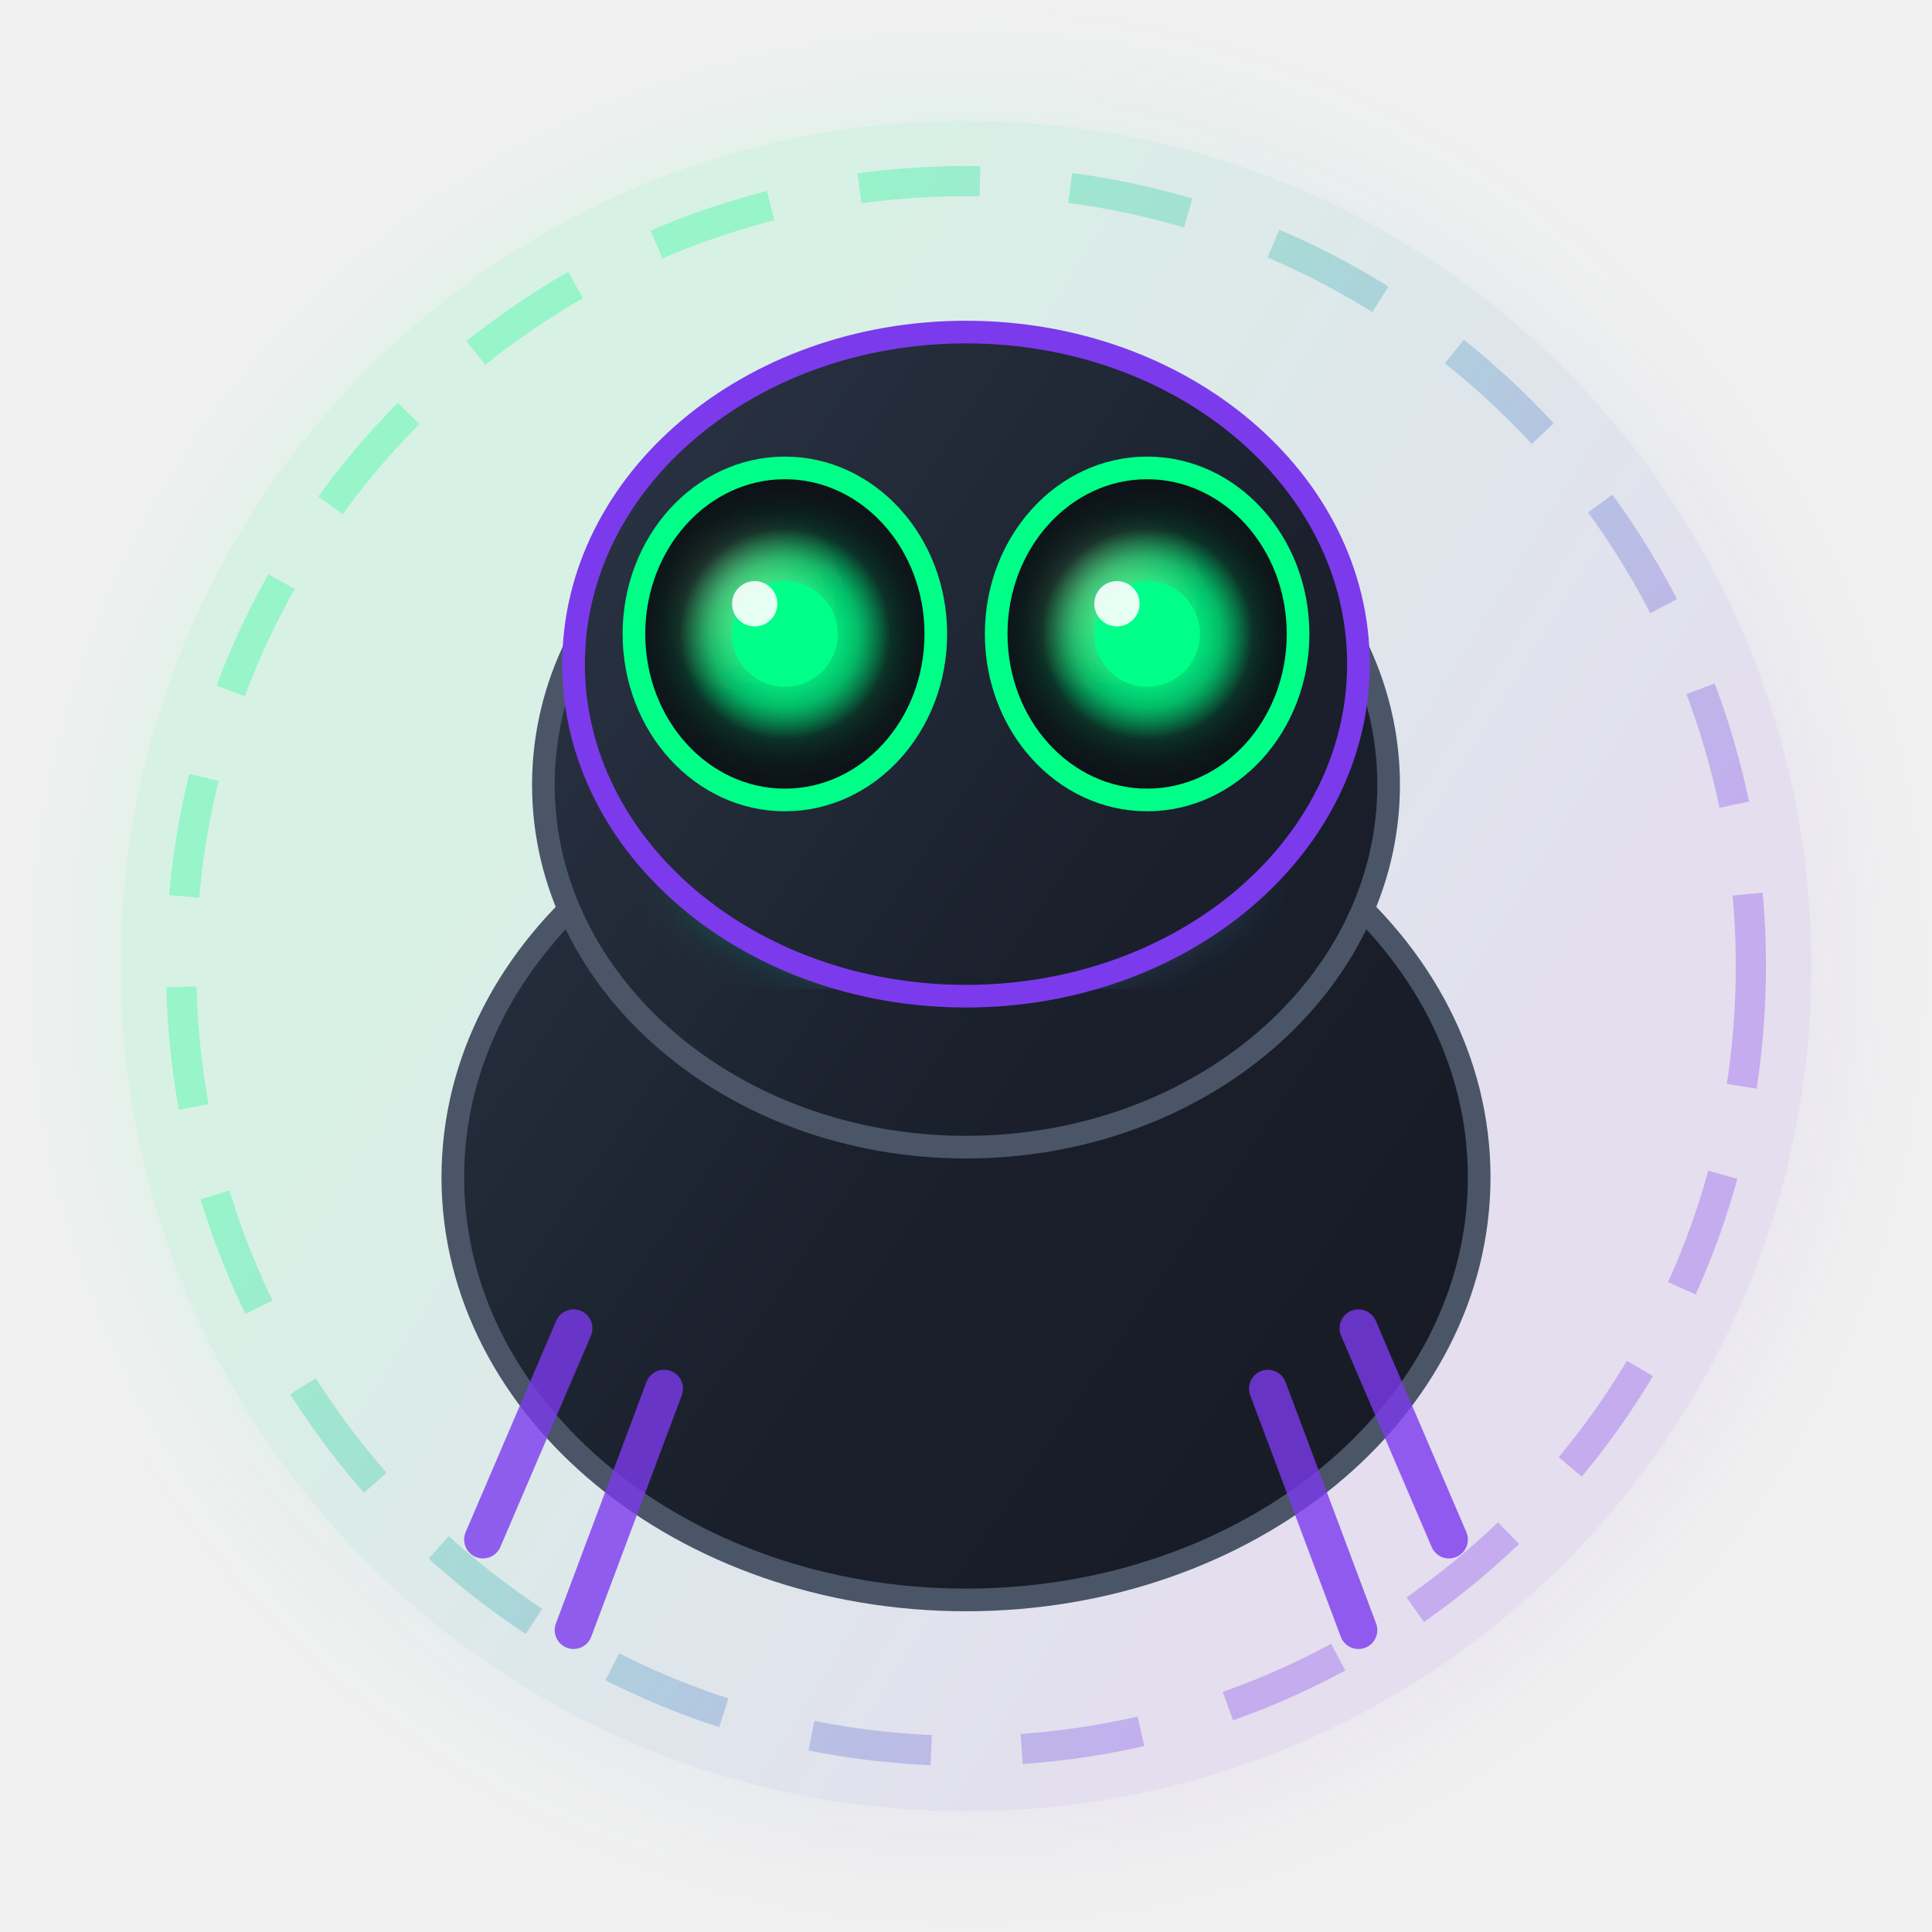
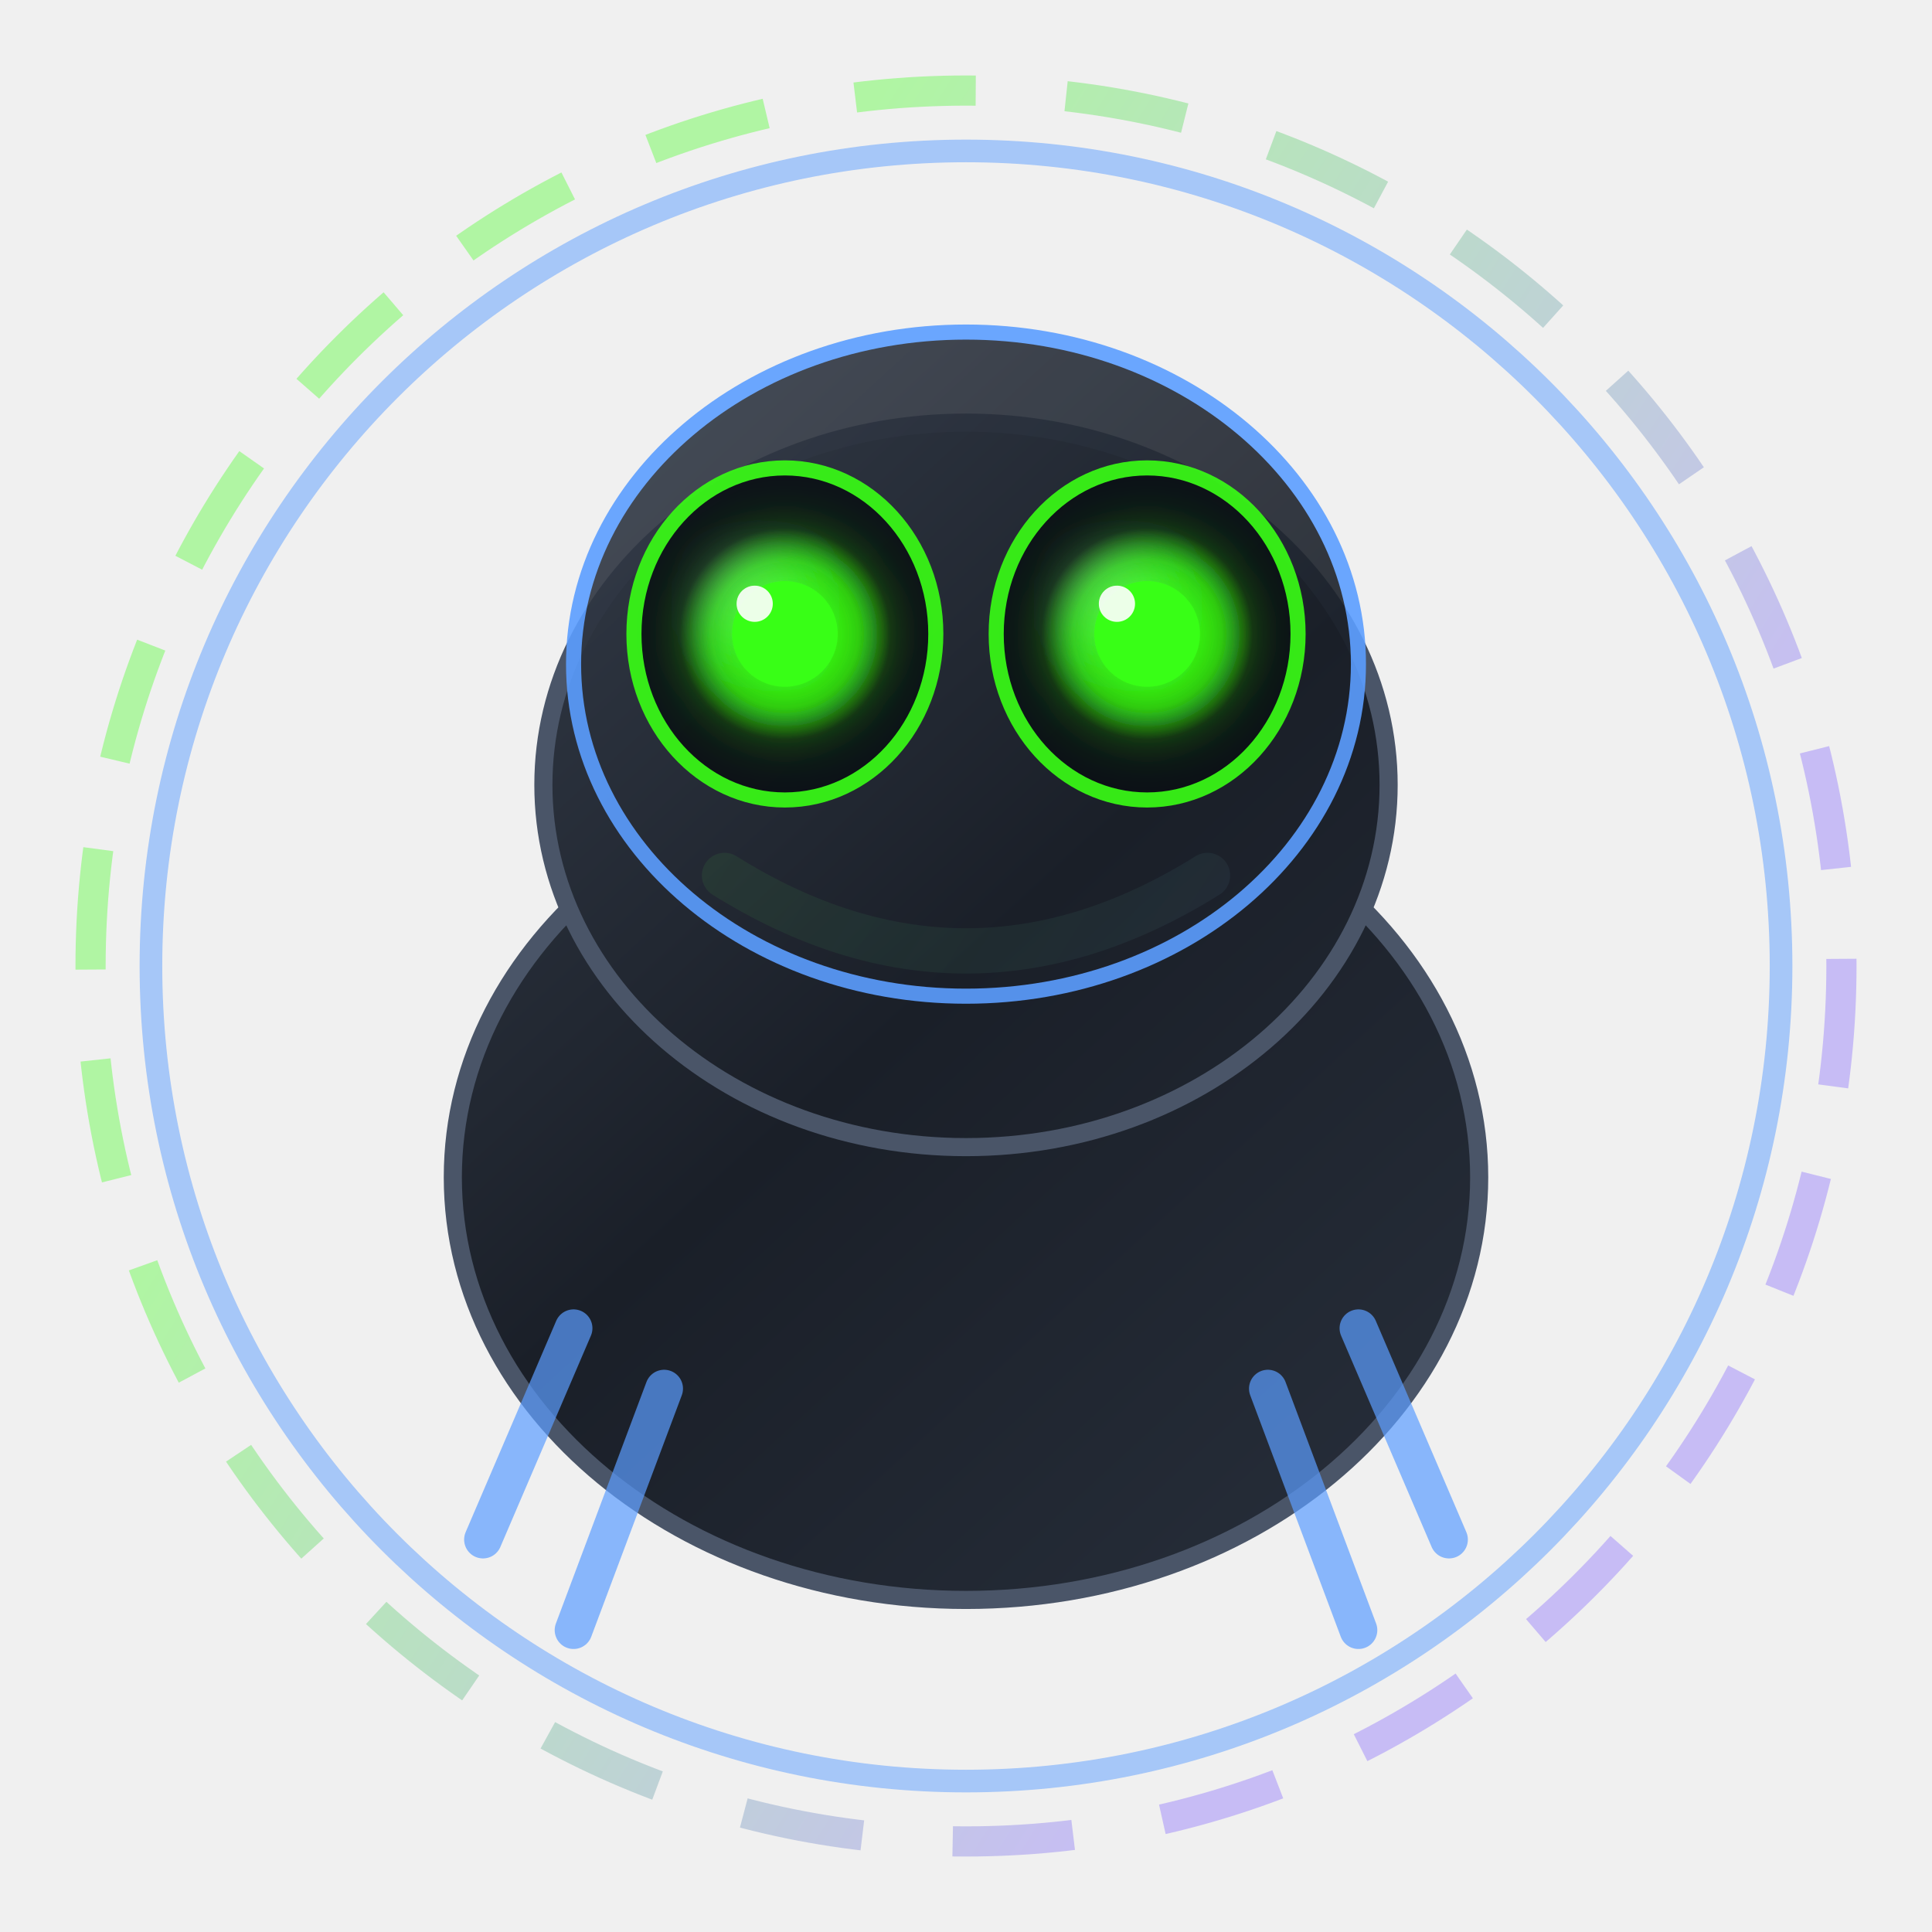
- <svg xmlns="http://www.w3.org/2000/svg" viewBox="0 0 128 128" fill="none" role="img" aria-label="Cursor Curse Monitor">
+ <svg xmlns="http://www.w3.org/2000/svg" viewBox="0 0 128 128" fill="none" role="img" aria-label="Cursor Curse Monitor mascot watching token usage">
  <defs>
-     <linearGradient id="bodyGrad" x1="20" y1="40" x2="108" y2="100" gradientUnits="userSpaceOnUse">
-       <stop offset="0%" stop-color="#2d3748" />
-       <stop offset="50%" stop-color="#1a202c" />
-       <stop offset="100%" stop-color="#171923" />
+     <linearGradient id="armor" x1="20" y1="16" x2="108" y2="112" gradientUnits="userSpaceOnUse">
+       <stop offset="0%" stop-color="#3d4654" />
+       <stop offset="50%" stop-color="#1a1f28" />
+       <stop offset="100%" stop-color="#2b3340" />
    </linearGradient>
-     <linearGradient id="accentGrad" x1="32" y1="48" x2="96" y2="88" gradientUnits="userSpaceOnUse">
-       <stop offset="0%" stop-color="#00ff88" />
-       <stop offset="100%" stop-color="#7c3aed" />
+     <linearGradient id="neonPanel" x1="32" y1="48" x2="96" y2="88" gradientUnits="userSpaceOnUse">
+       <stop offset="0%" stop-color="#39ff14" />
+       <stop offset="100%" stop-color="#7c5cff" />
    </linearGradient>
    <radialGradient id="eyeGlow" cx="50%" cy="50%" r="50%">
-       <stop offset="0%" stop-color="#00ff88" />
-       <stop offset="70%" stop-color="#00ff88" stop-opacity="0.5" />
-       <stop offset="100%" stop-color="#00ff88" stop-opacity="0" />
+       <stop offset="0%" stop-color="#39ff14" />
+       <stop offset="70%" stop-color="#39ff14" stop-opacity="0.6" />
+       <stop offset="100%" stop-color="#39ff14" stop-opacity="0" />
    </radialGradient>
    <filter id="glow" x="-50%" y="-50%" width="200%" height="200%">
      <feGaussianBlur stdDeviation="2" result="b" />
      <feMerge>
        <feMergeNode in="b" />
        <feMergeNode in="SourceGraphic" />
      </feMerge>
    </filter>
-     <filter id="strongGlow" x="-50%" y="-50%" width="200%" height="200%">
-       <feGaussianBlur stdDeviation="4" result="b" />
-       <feMerge>
-         <feMergeNode in="b" />
-         <feMergeNode in="SourceGraphic" />
-       </feMerge>
-     </filter>
  </defs>
-   <circle cx="64" cy="64" r="56" fill="url(#accentGrad)" opacity="0.1" filter="url(#strongGlow)" />
-   <ellipse cx="64" cy="78" rx="34" ry="28" fill="url(#bodyGrad)" stroke="#4a5568" stroke-width="1.5" />
-   <ellipse cx="64" cy="52" rx="28" ry="24" fill="url(#bodyGrad)" stroke="#4a5568" stroke-width="1.5" />
-   <path d="M48 58 Q64 68 80 58" stroke="url(#accentGrad)" stroke-width="3" stroke-linecap="round" filter="url(#glow)" />
-   <ellipse cx="64" cy="44" rx="26" ry="22" fill="url(#bodyGrad)" stroke="#7c3aed" stroke-width="1.5" />
-   <ellipse cx="52" cy="42" rx="10" ry="11" fill="#0d1117" stroke="#00ff88" stroke-width="1.5" />
-   <ellipse cx="76" cy="42" rx="10" ry="11" fill="#0d1117" stroke="#00ff88" stroke-width="1.5" />
-   <g filter="url(#glow)">
-     <circle cx="52" cy="42" r="7" fill="url(#eyeGlow)" />
-     <circle cx="76" cy="42" r="7" fill="url(#eyeGlow)" />
-     <circle cx="52" cy="42" r="3.5" fill="#00ff88" />
-     <circle cx="76" cy="42" r="3.5" fill="#00ff88" />
-     <circle cx="50" cy="40" r="1.5" fill="white" opacity="0.9" />
-     <circle cx="74" cy="40" r="1.5" fill="white" opacity="0.9" />
+   <circle class="usage-ring" cx="64" cy="64" r="58" stroke="url(#neonPanel)" stroke-width="2" stroke-opacity="0.35" fill="none" stroke-dasharray="8 6">
+     <animateTransform attributeName="transform" type="rotate" from="0 64 64" to="360 64 64" dur="24s" repeatCount="indefinite" />
+   </circle>
+   <circle class="usage-pulse" cx="64" cy="64" r="54" stroke="#5b9dff" stroke-width="1.5" fill="none" opacity="0.5">
+     <animate attributeName="r" values="52;56;52" dur="2.5s" repeatCount="indefinite" />
+     <animate attributeName="opacity" values="0.25;0.55;0.25" dur="2.5s" repeatCount="indefinite" />
+   </circle>
+   <ellipse cx="64" cy="78" rx="34" ry="28" fill="url(#armor)" stroke="#4a5568" stroke-width="1.2" />
+   <ellipse cx="64" cy="52" rx="28" ry="24" fill="url(#armor)" stroke="#4a5568" stroke-width="1.2" />
+   <path d="M48 58 Q64 68 80 58" stroke="url(#neonPanel)" stroke-width="3" stroke-linecap="round" opacity="0.85" />
+   <path d="M38 88 L32 102 M44 92 L38 108 M84 92 L90 108 M90 88 L96 102" stroke="#5b9dff" stroke-width="2.5" stroke-linecap="round" opacity="0.7" />
+   <ellipse cx="64" cy="44" rx="26" ry="22" fill="url(#armor)" stroke="#5b9dff" stroke-width="1" opacity="0.9" />
+   <ellipse cx="52" cy="42" rx="10" ry="11" fill="#0a0e14" stroke="#39ff14" stroke-width="1" opacity="0.9" />
+   <ellipse cx="76" cy="42" rx="10" ry="11" fill="#0a0e14" stroke="#39ff14" stroke-width="1" opacity="0.9" />
+   <g class="eyes" filter="url(#glow)">
+     <circle class="eye-glow eye-left" cx="52" cy="42" r="7" fill="url(#eyeGlow)" />
+     <circle class="eye-glow eye-right" cx="76" cy="42" r="7" fill="url(#eyeGlow)" />
+     <circle class="pupil pupil-left" cx="52" cy="42" r="3.5" fill="#39ff14">
+       <animate attributeName="cx" values="50;54;51;53;52" dur="4s" repeatCount="indefinite" />
+     </circle>
+     <circle class="pupil pupil-right" cx="76" cy="42" r="3.5" fill="#39ff14">
+       <animate attributeName="cx" values="74;78;75;77;76" dur="4s" repeatCount="indefinite" />
+     </circle>
+     <circle class="eye-shine" cx="50" cy="40" r="1.2" fill="white" opacity="0.9">
+       <animate attributeName="opacity" values="0.6;1;0.6" dur="1.8s" repeatCount="indefinite" />
+     </circle>
+     <circle class="eye-shine" cx="74" cy="40" r="1.2" fill="white" opacity="0.9">
+       <animate attributeName="opacity" values="0.6;1;0.6" dur="1.8s" repeatCount="indefinite" />
+     </circle>
  </g>
-   <path d="M38 88 L32 102" stroke="#7c3aed" stroke-width="2.5" stroke-linecap="round" opacity="0.8" />
-   <path d="M44 92 L38 108" stroke="#7c3aed" stroke-width="2.5" stroke-linecap="round" opacity="0.8" />
-   <path d="M84 92 L90 108" stroke="#7c3aed" stroke-width="2.5" stroke-linecap="round" opacity="0.8" />
-   <path d="M90 88 L96 102" stroke="#7c3aed" stroke-width="2.5" stroke-linecap="round" opacity="0.8" />
-   <circle cx="64" cy="64" r="52" fill="none" stroke="url(#accentGrad)" stroke-width="2" stroke-opacity="0.3" stroke-dasharray="8 6" />
</svg>
